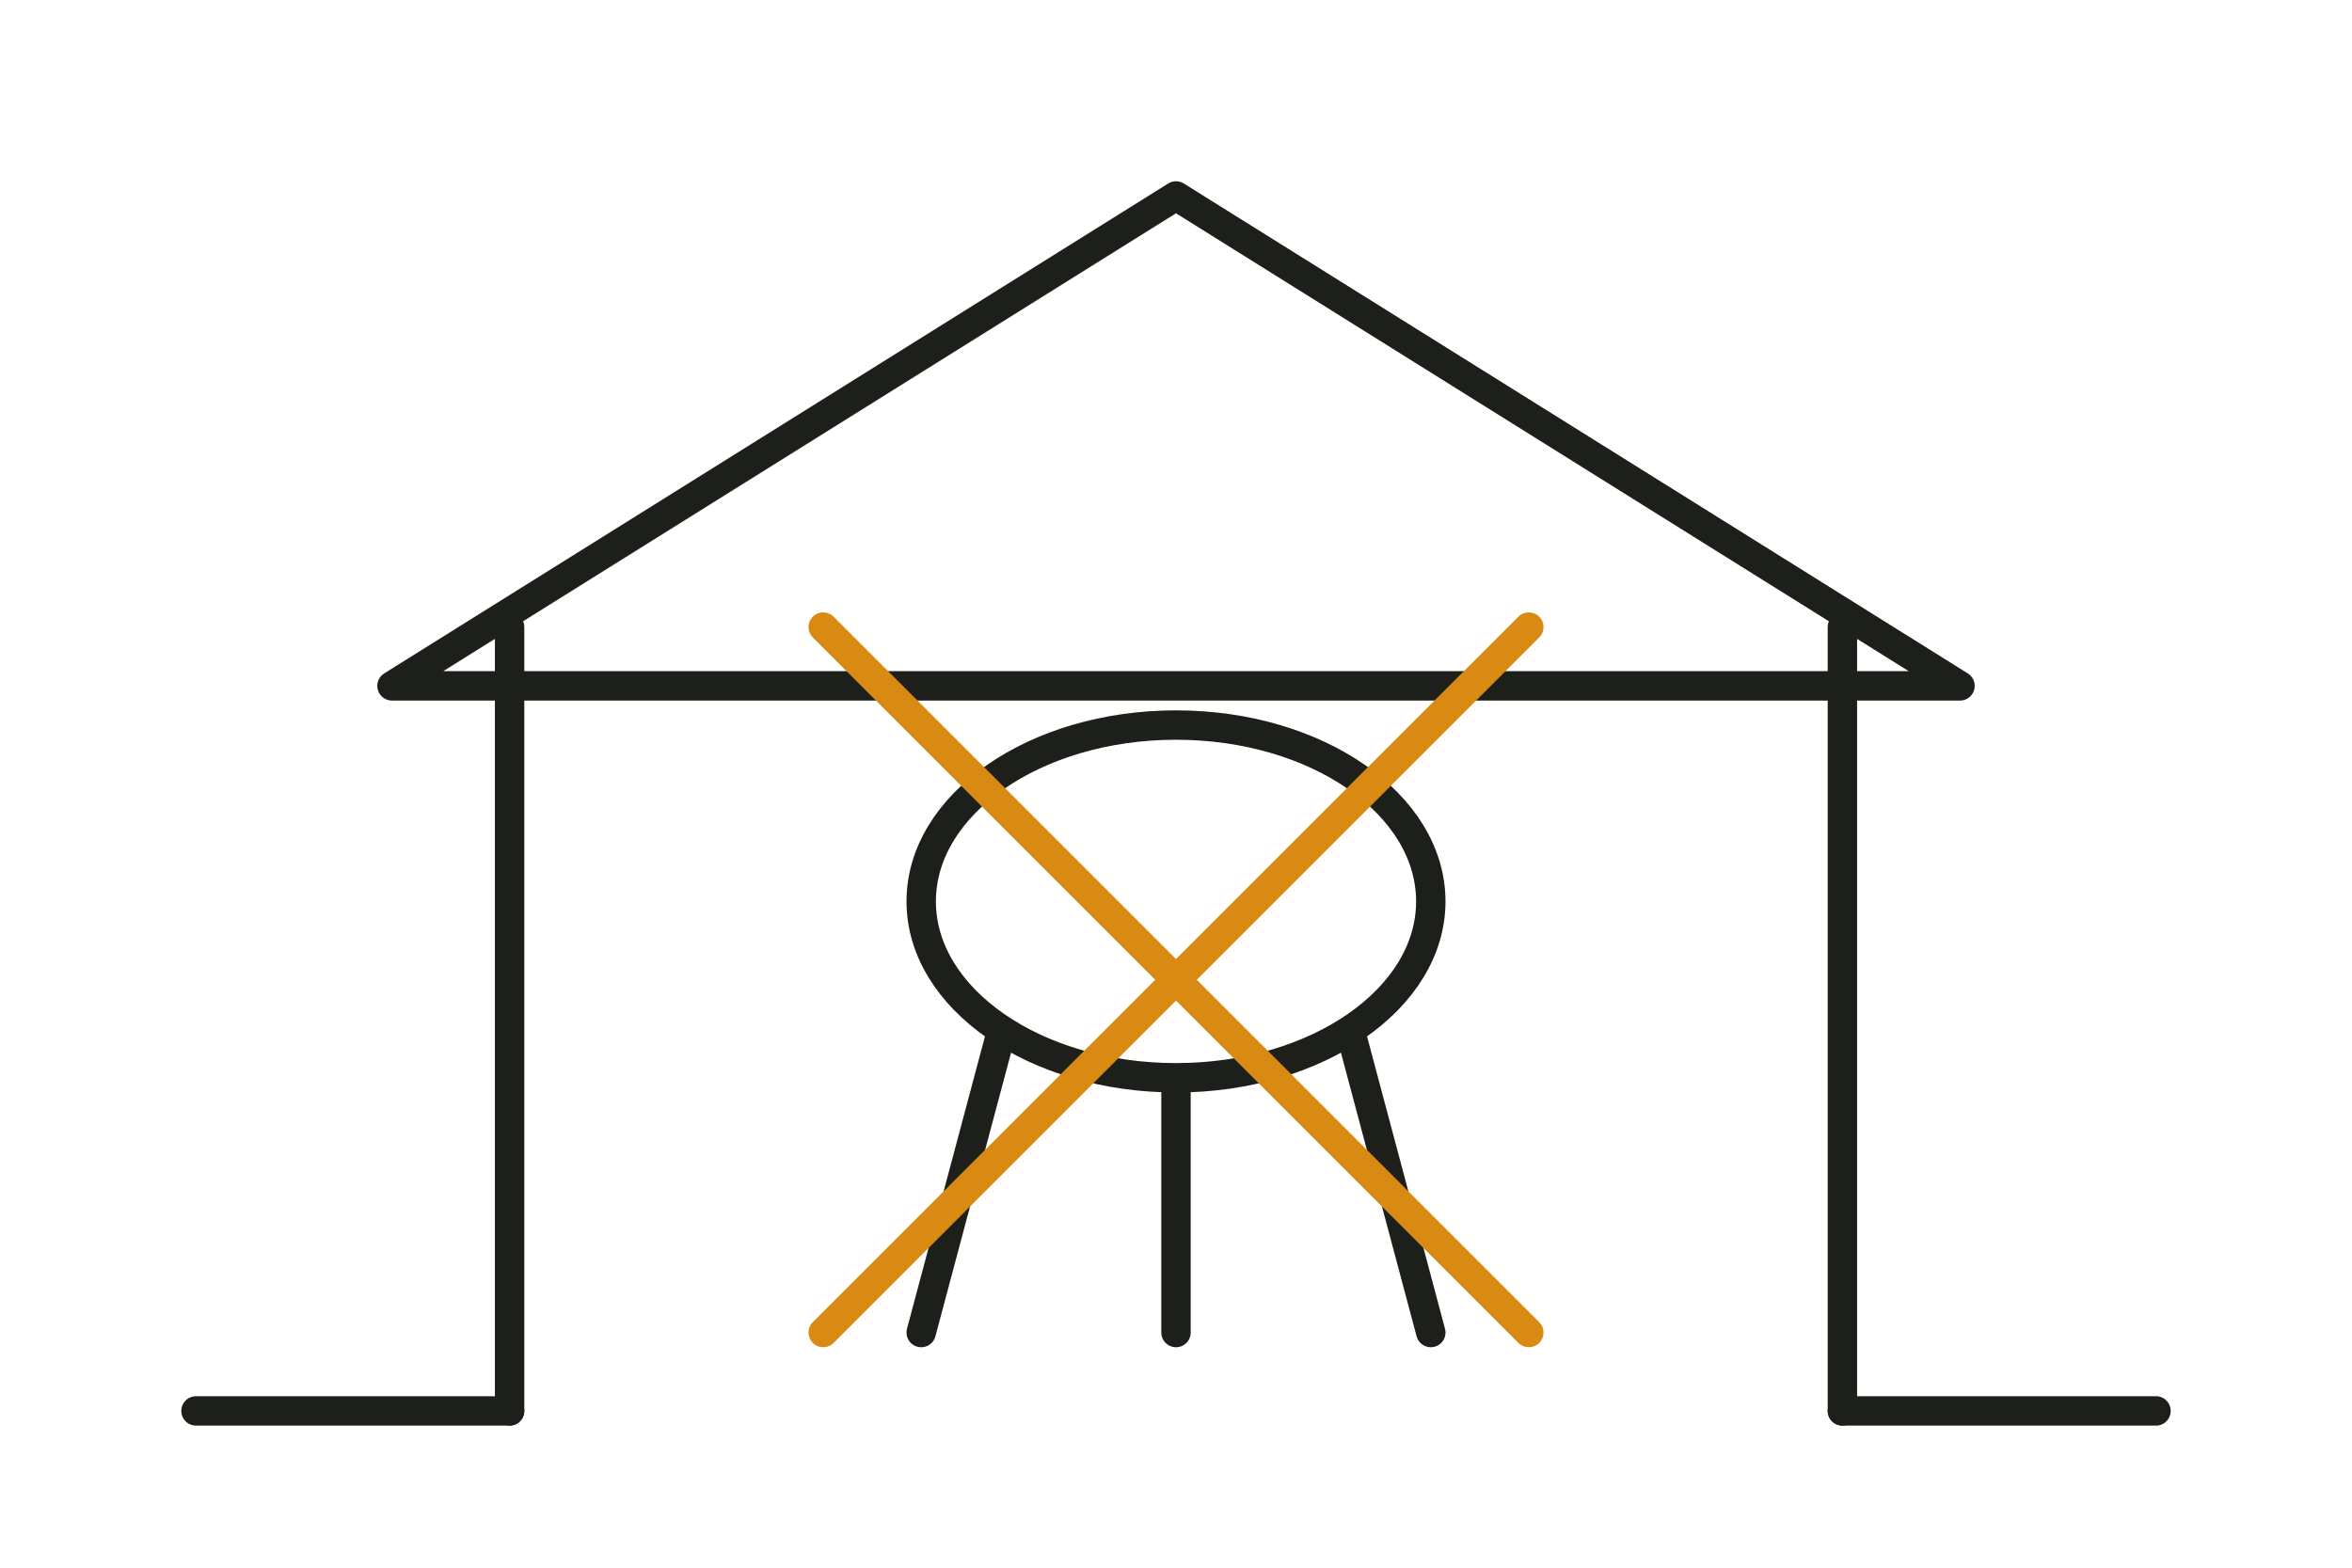
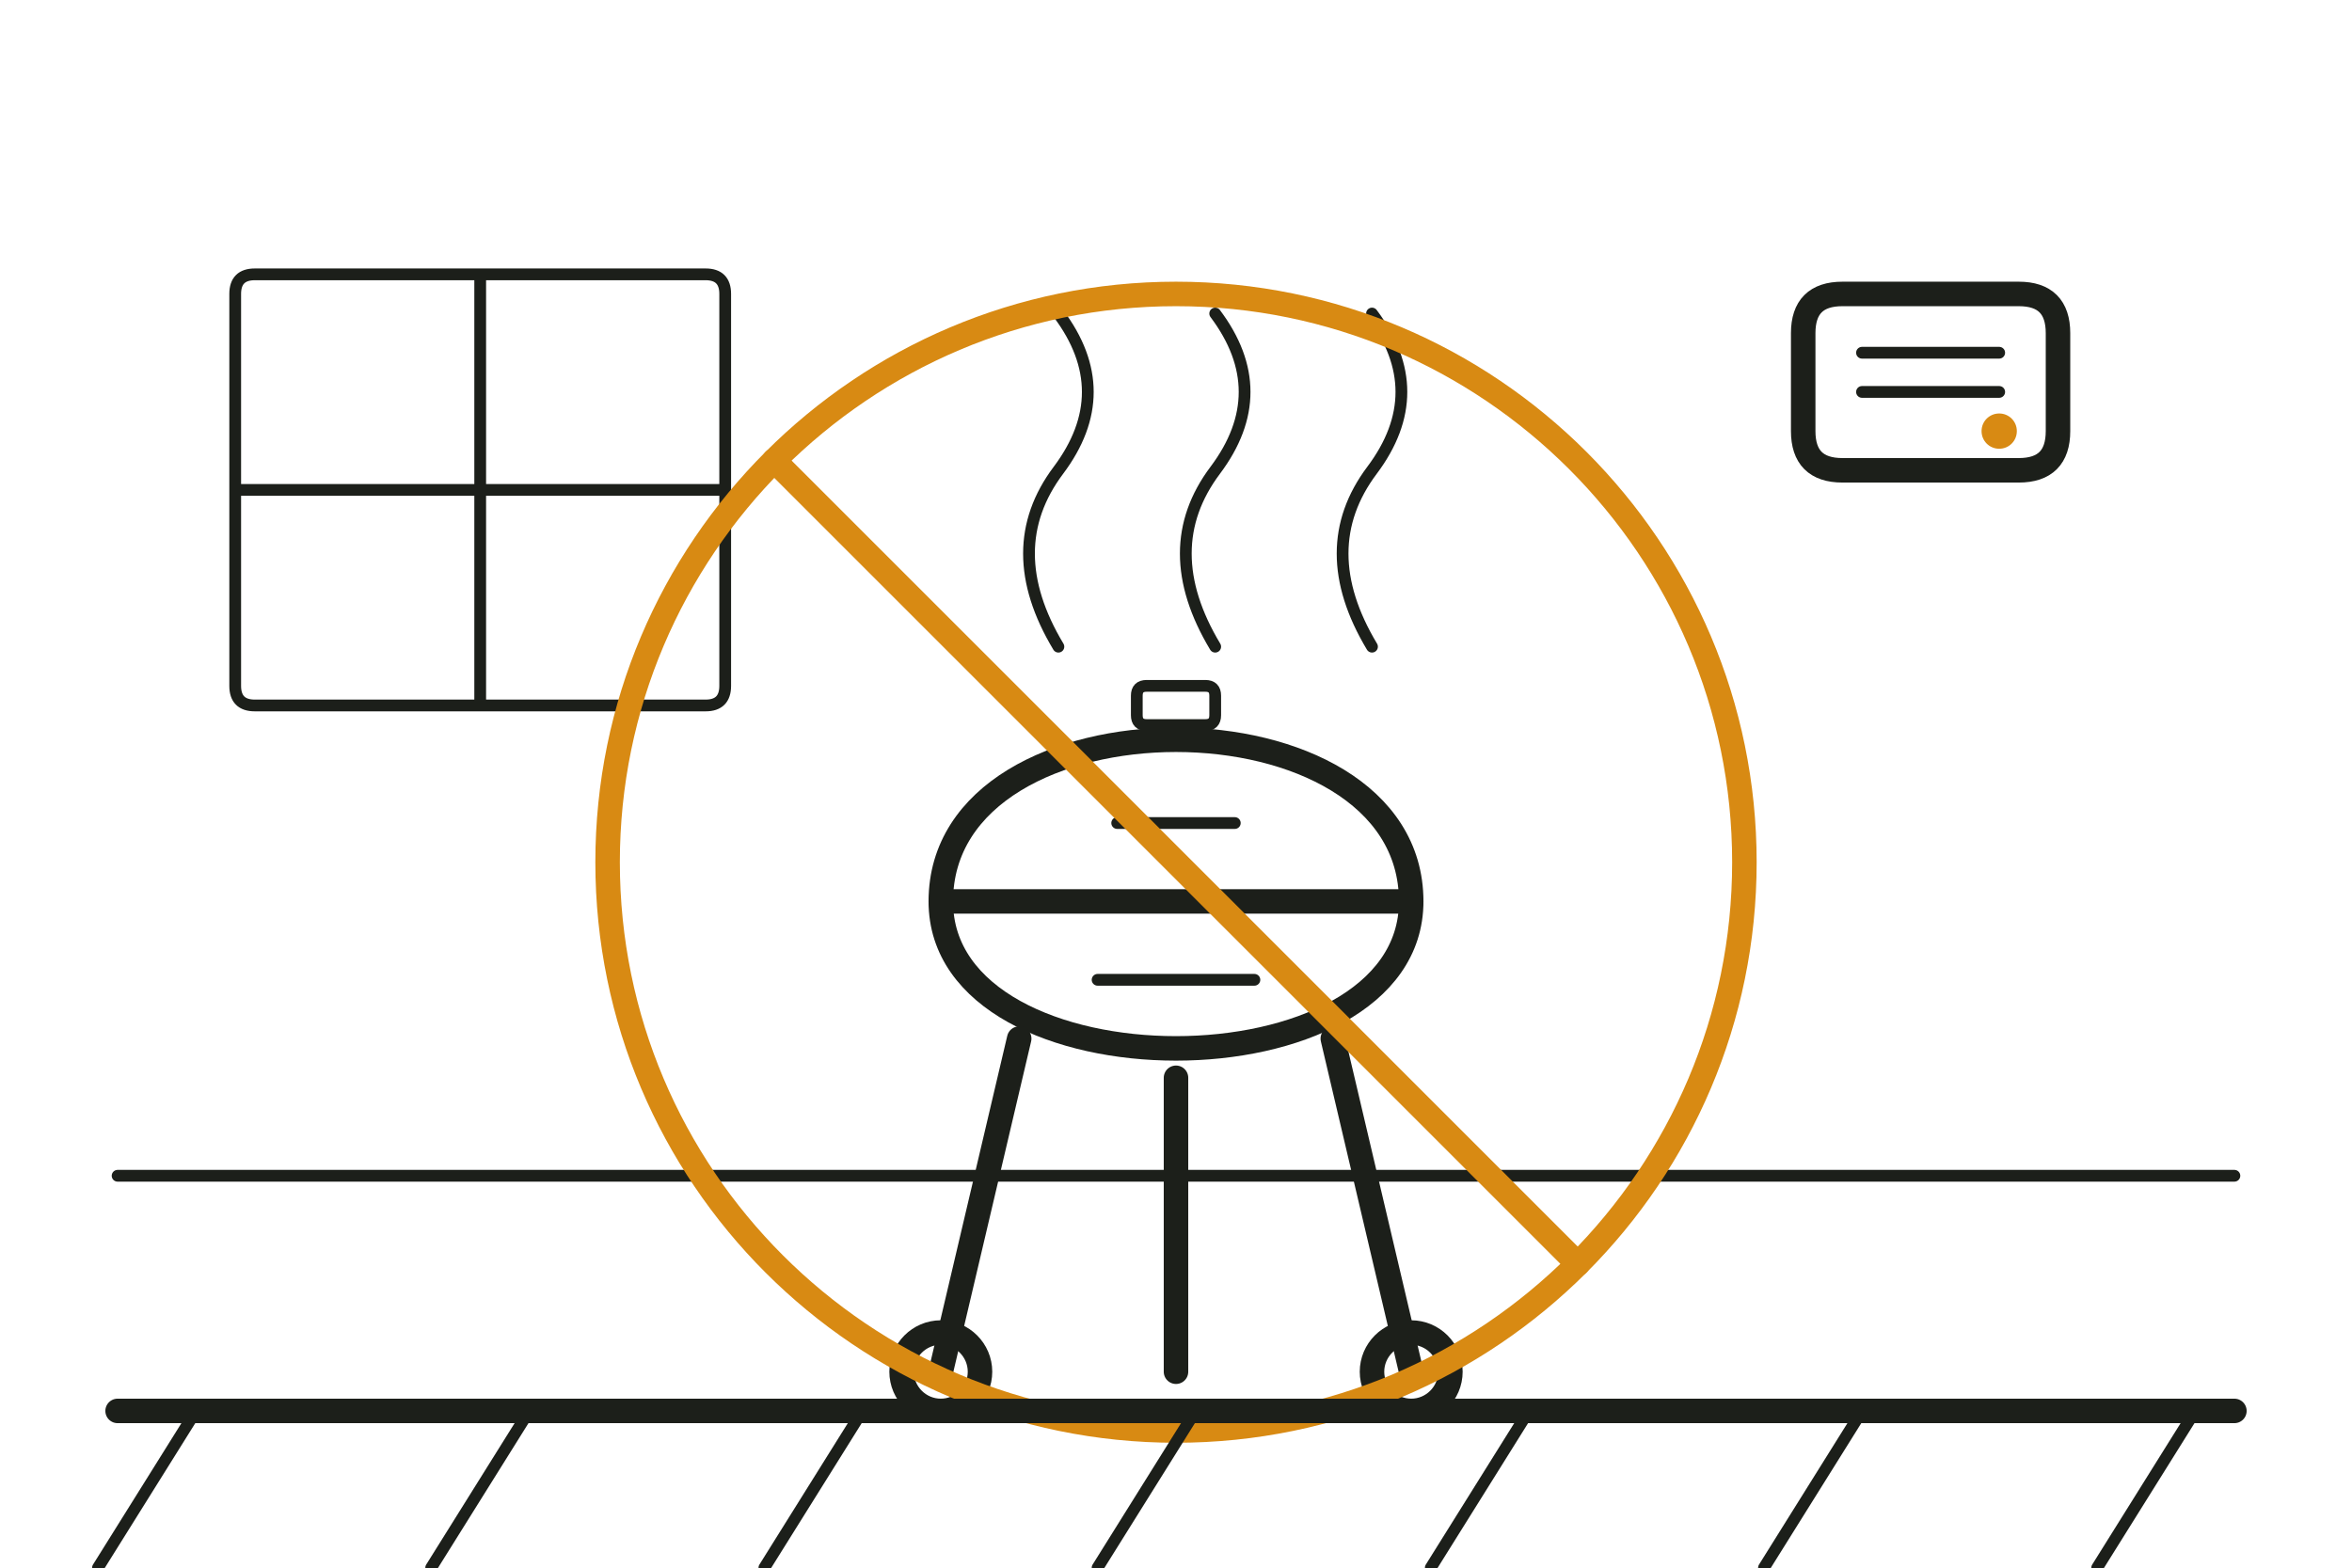
- <svg xmlns="http://www.w3.org/2000/svg" viewBox="0 0 240 160" fill="none" stroke="#1C1F1A" stroke-width="3" stroke-linecap="round" stroke-linejoin="round">
-   <path d="M40 70 L120 20 L200 70 Z M52 64 L52 144 M188 64 L188 144" />
-   <path d="M94 92 C94 82.1 105.6 74 120 74 C134.4 74 146 82.1 146 92 C146 101.9 134.4 110 120 110 C105.6 110 94 101.9 94 92 Z M102 106 L94 136 M138 106 L146 136 M120 110 L120 136" />
-   <path class="accent" stroke="#D88A13" d="M84 64 L156 136 M156 64 L84 136" />
-   <path d="M20 144 L52 144 M188 144 L220 144" />
+ <svg xmlns="http://www.w3.org/2000/svg" viewBox="0 0 240 160" fill="none" stroke="#1C1F1A" stroke-width="2.5" stroke-linecap="round" stroke-linejoin="round">
+   <path class="thin" stroke-width="1.2" d="M12 120 L228 120" />
+   <path class="thin" stroke-width="1.2" d="M26 28 L72 28 Q74 28 74 30 L74 70 Q74 72 72 72 L26 72 Q24 72 24 70 L24 30 Q24 28 26 28 Z M49 28 L49 72 M24 50 L74 50" />
+   <path d="M188 30 L206 30 Q210 30 210 34 L210 44 Q210 48 206 48 L188 48 Q184 48 184 44 L184 34 Q184 30 188 30 Z" />
+   <path class="thin" stroke-width="1.2" d="M190 36 L204 36 M190 40 L204 40" />
+   <path class="accent solid" fill="#D88A13" stroke="none" d="M202.2 44 C202.2 43 203 42.2 204 42.2 C205 42.2 205.8 43 205.8 44 C205.8 45 205 45.8 204 45.8 C203 45.8 202.2 45 202.2 44 Z" />
+   <path d="M96 92 C96 112 144 112 144 92 Z" />
+   <path d="M96 92 C96 70 144 70 144 92" />
+   <path class="thin" stroke-width="1.2" d="M114 84 L126 84 M112 100 L128 100 M117 70 L123 70 Q124 70 124 71 L124 73 Q124 74 123 74 L117 74 Q116 74 116 73 L116 71 Q116 70 117 70 Z" />
+   <path d="M104 106 L96 140 M136 106 L144 140 M120 110 L120 140" />
+   <path d="M92 140 C92 137.8 93.8 136 96 136 C98.2 136 100 137.8 100 140 C100 142.2 98.2 144 96 144 C93.8 144 92 142.2 92 140 Z M140 140 C140 137.8 141.8 136 144 136 C146.2 136 148 137.8 148 140 C148 142.2 146.2 144 144 144 C141.8 144 140 142.2 140 140 Z" />
+   <path class="thin" stroke-width="1.2" d="M108 66 Q102 56 108 48 Q114 40 108 32 M124 66 Q118 56 124 48 Q130 40 124 32 M140 66 Q134 56 140 48 Q146 40 140 32" />
+   <path class="accent" stroke="#D88A13" d="M62 88 C62 56 88 30 120 30 C152 30 178 56 178 88 C178 120 152 146 120 146 C88 146 62 120 62 88 Z" />
+   <path class="accent" stroke="#D88A13" d="M79 47 L161 129" />
+   <path d="M12 144 L228 144" />
+   <path class="thin" stroke-width="1.2" d="M20 144 L10 160 M54 144 L44 160 M88 144 L78 160 M122 144 L112 160 M156 144 L146 160 M190 144 L180 160 M224 144 L214 160" />
</svg>
